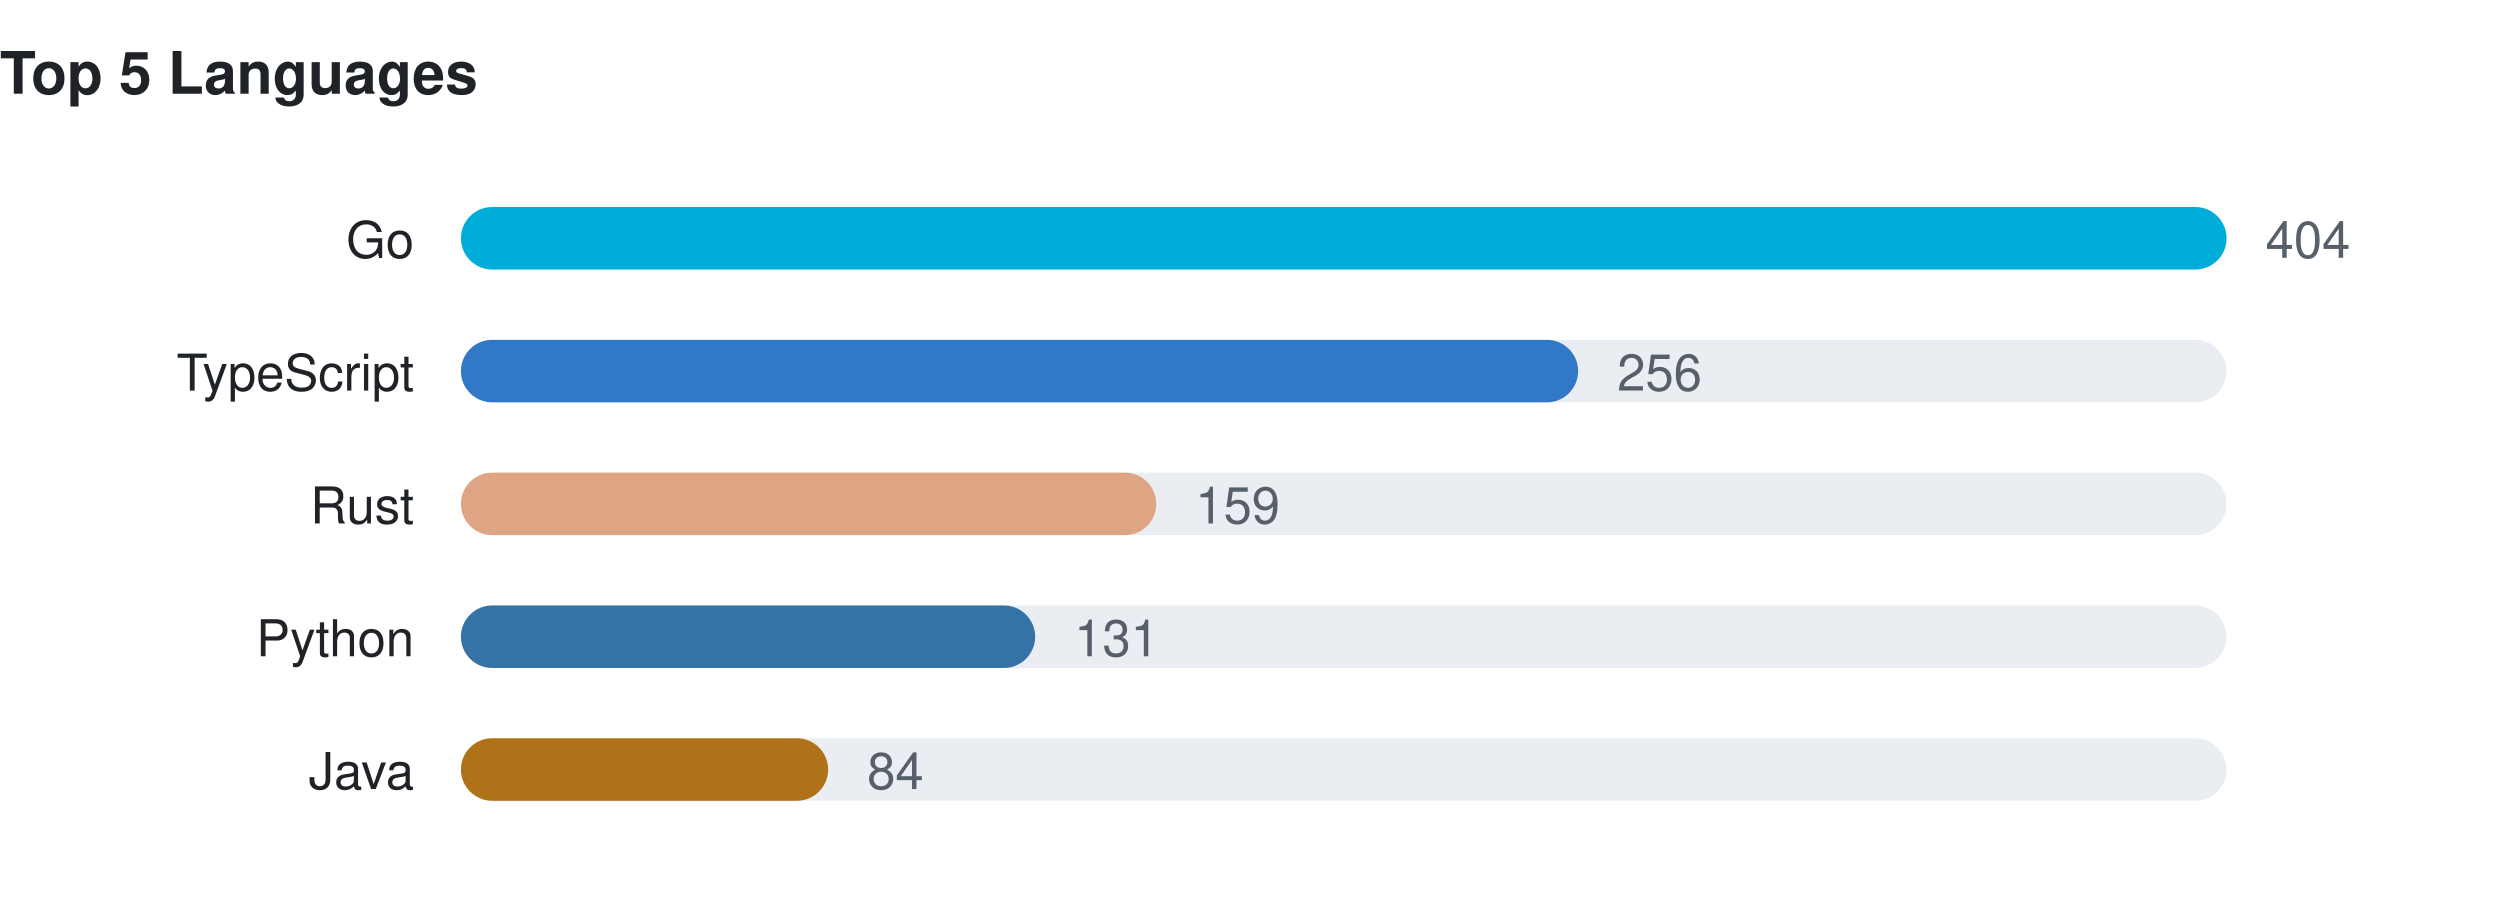
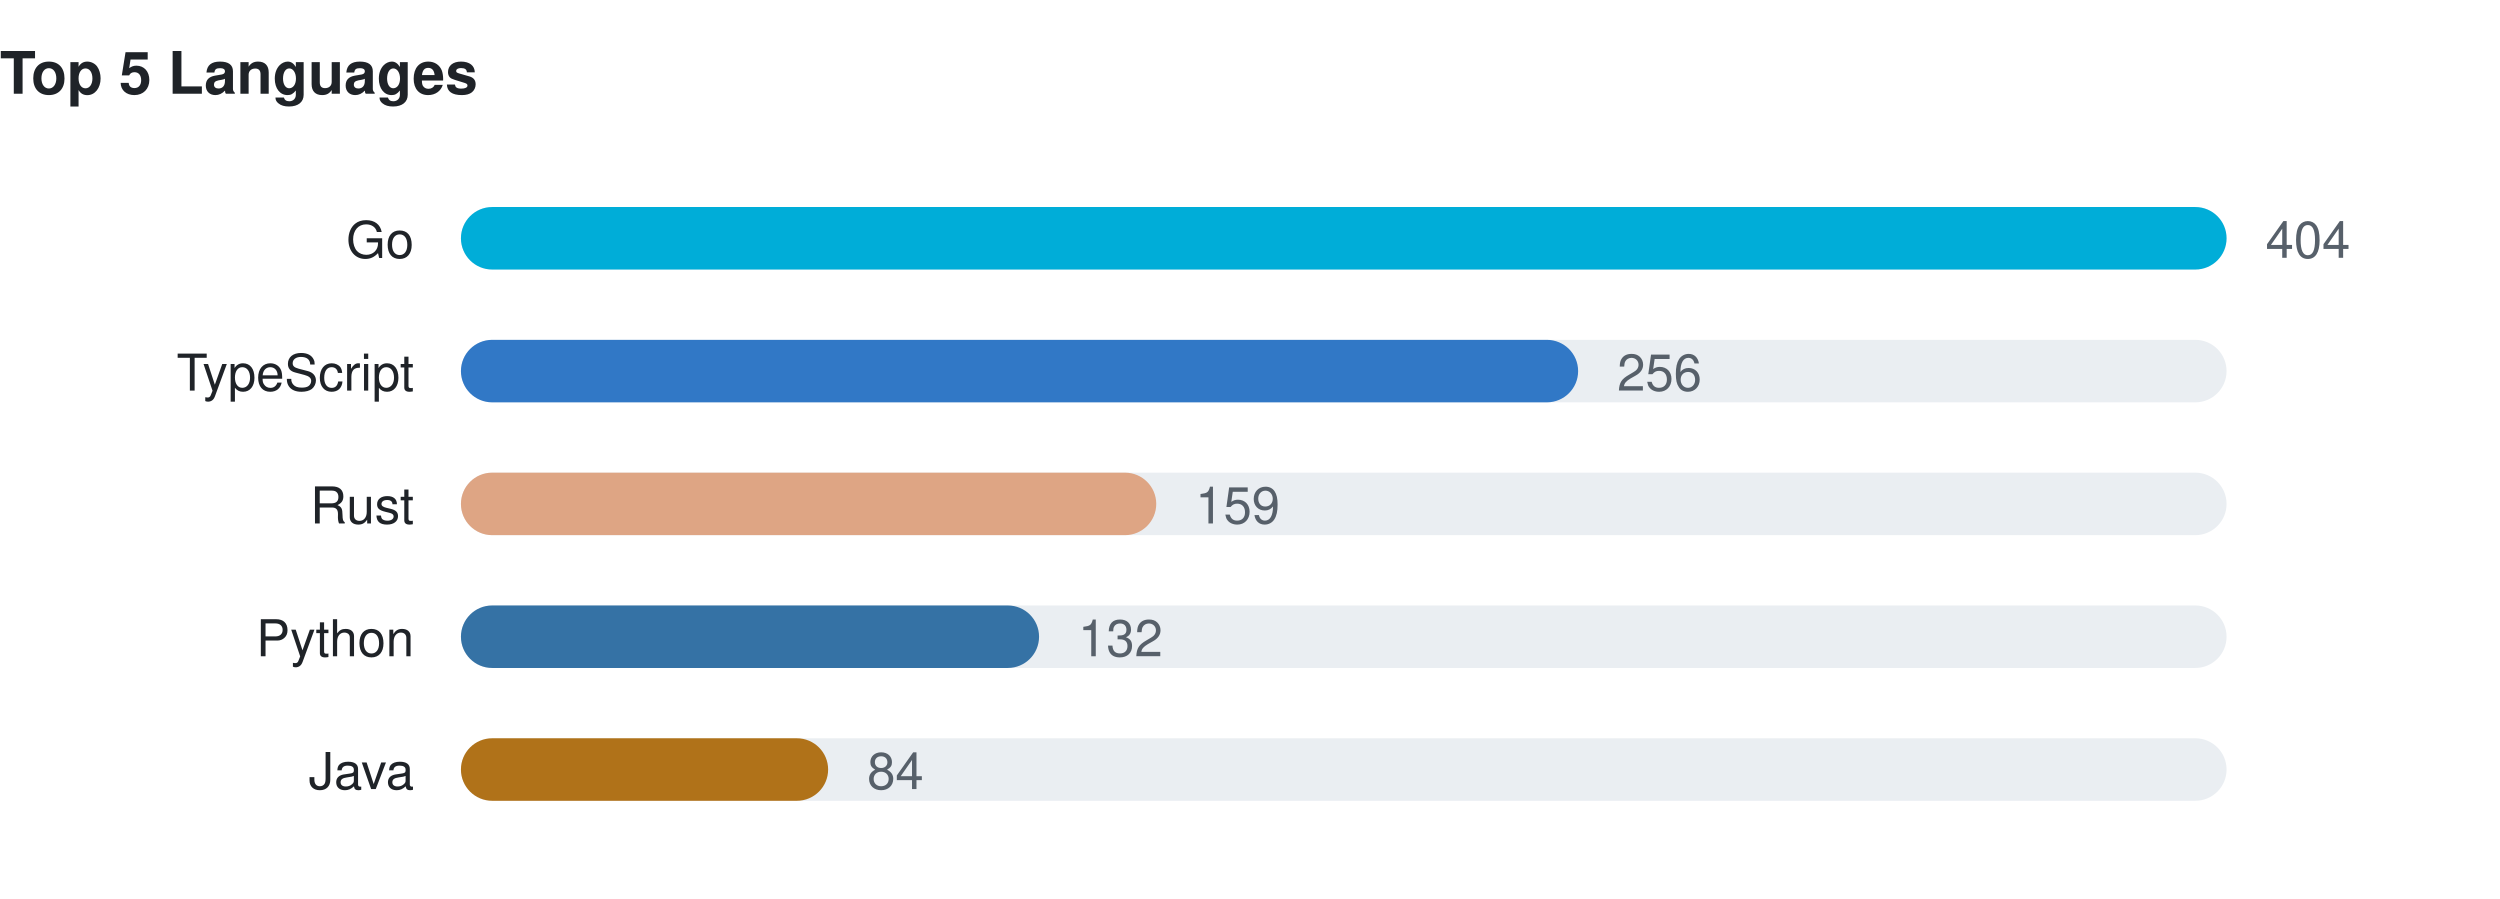
- <svg xmlns="http://www.w3.org/2000/svg" width="640" height="230" viewBox="0 0 640 230" role="img" aria-label="Top languages by solved problems: Go 404, TypeScript 256, Rust 159, Python 131, Java 84">
+ <svg xmlns="http://www.w3.org/2000/svg" width="640" height="230" viewBox="0 0 640 230" role="img" aria-label="Top languages by solved problems: Go 404, TypeScript 256, Rust 159, Python 132, Java 84">
  <style>
    text { font-family: -apple-system, BlinkMacSystemFont, "Segoe UI", Helvetica, Arial, sans-serif; }
    .title { font-size: 15px; font-weight: 600; fill: #1f2328; }
    .label { font-size: 13px; fill: #1f2328; }
    .count { font-size: 13px; fill: #57606a; }
    .track { fill: #eaeef2; }
    @media (prefers-color-scheme: dark) {
      .title { fill: #e6edf3; }
      .label { fill: #e6edf3; }
      .count { fill: #8b949e; }
      .track { fill: #30363d; }
    }
  </style>
  <text x="0" y="24" class="title">Top 5 Languages</text>
  <g transform="translate(0,44)">
    <text x="106" y="22.0" text-anchor="end" class="label">Go</text>
    <rect x="118" y="9.0" width="452" height="16" rx="8" class="track" />
    <rect x="118" y="9.0" width="452" height="16" rx="8" fill="#00ADD8" />
    <text x="580" y="22.0" class="count">404</text>
  </g>
  <g transform="translate(0,78)">
    <text x="106" y="22.0" text-anchor="end" class="label">TypeScript</text>
    <rect x="118" y="9.0" width="452" height="16" rx="8" class="track" />
    <rect x="118" y="9.0" width="286" height="16" rx="8" fill="#3178C6" />
    <text x="414" y="22.0" class="count">256</text>
  </g>
  <g transform="translate(0,112)">
    <text x="106" y="22.0" text-anchor="end" class="label">Rust</text>
    <rect x="118" y="9.0" width="452" height="16" rx="8" class="track" />
    <rect x="118" y="9.0" width="178" height="16" rx="8" fill="#DEA584" />
    <text x="306" y="22.0" class="count">159</text>
  </g>
  <g transform="translate(0,146)">
    <text x="106" y="22.0" text-anchor="end" class="label">Python</text>
    <rect x="118" y="9.0" width="452" height="16" rx="8" class="track" />
-     <rect x="118" y="9.0" width="147" height="16" rx="8" fill="#3572A5" />
-     <text x="275" y="22.0" class="count">131</text>
+     <rect x="118" y="9.0" width="148" height="16" rx="8" fill="#3572A5" />
+     <text x="276" y="22.0" class="count">132</text>
  </g>
  <g transform="translate(0,180)">
    <text x="106" y="22.0" text-anchor="end" class="label">Java</text>
    <rect x="118" y="9.0" width="452" height="16" rx="8" class="track" />
    <rect x="118" y="9.0" width="94" height="16" rx="8" fill="#B07219" />
    <text x="222" y="22.0" class="count">84</text>
  </g>
</svg>
